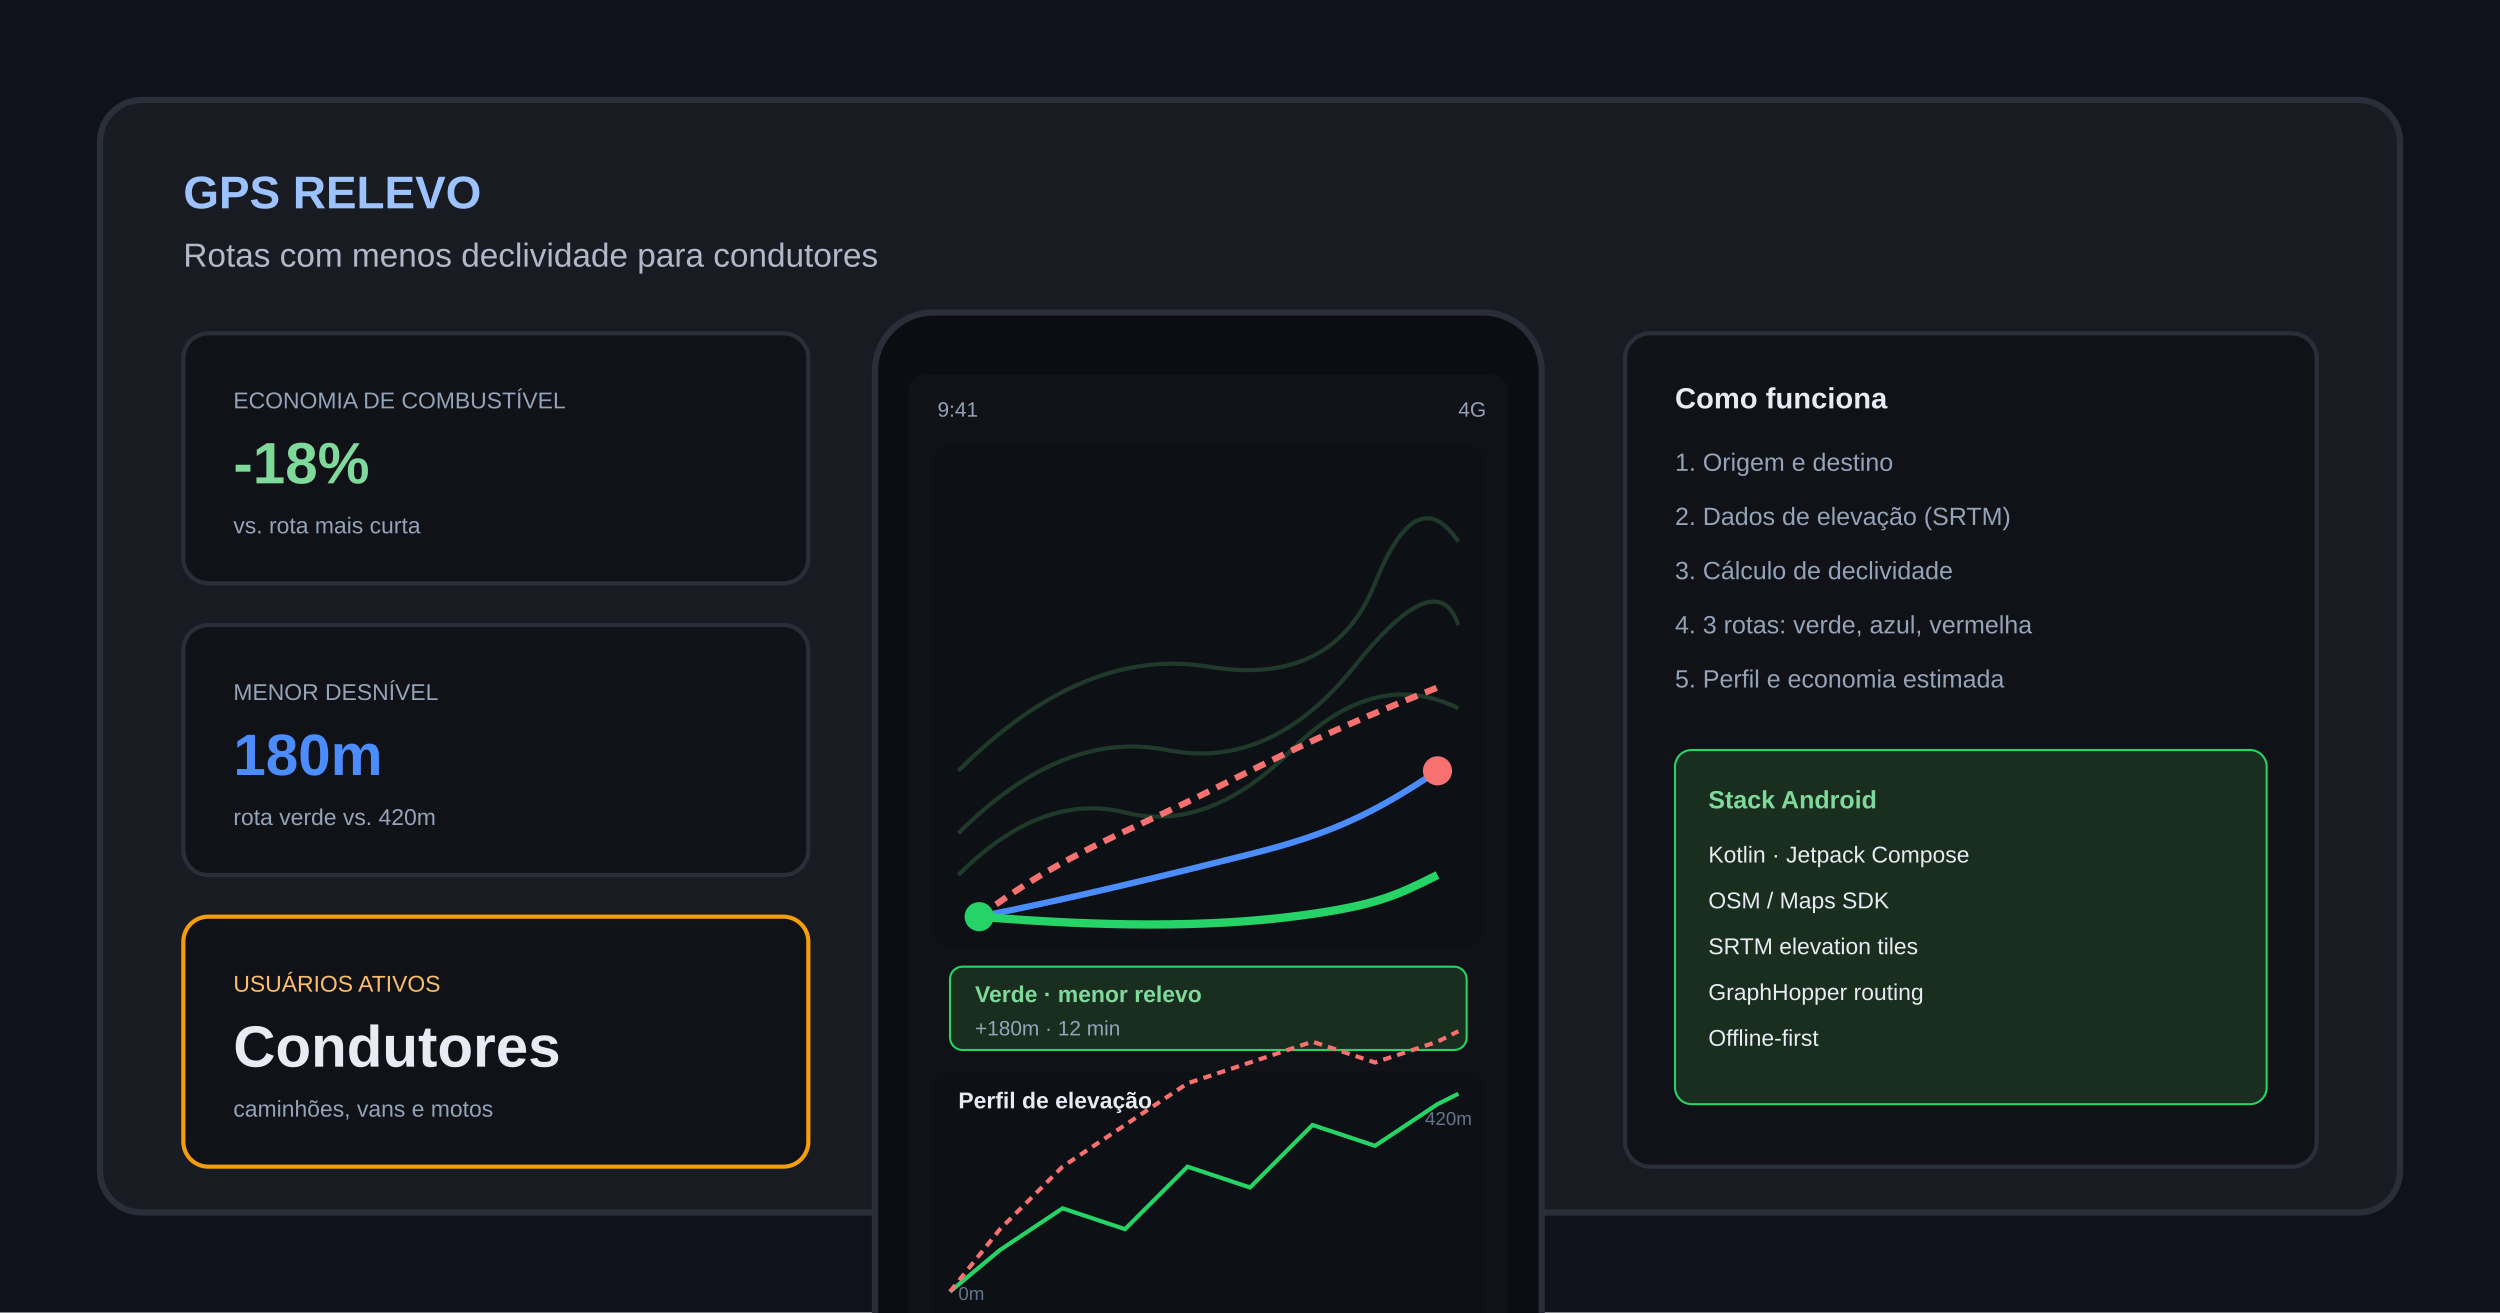
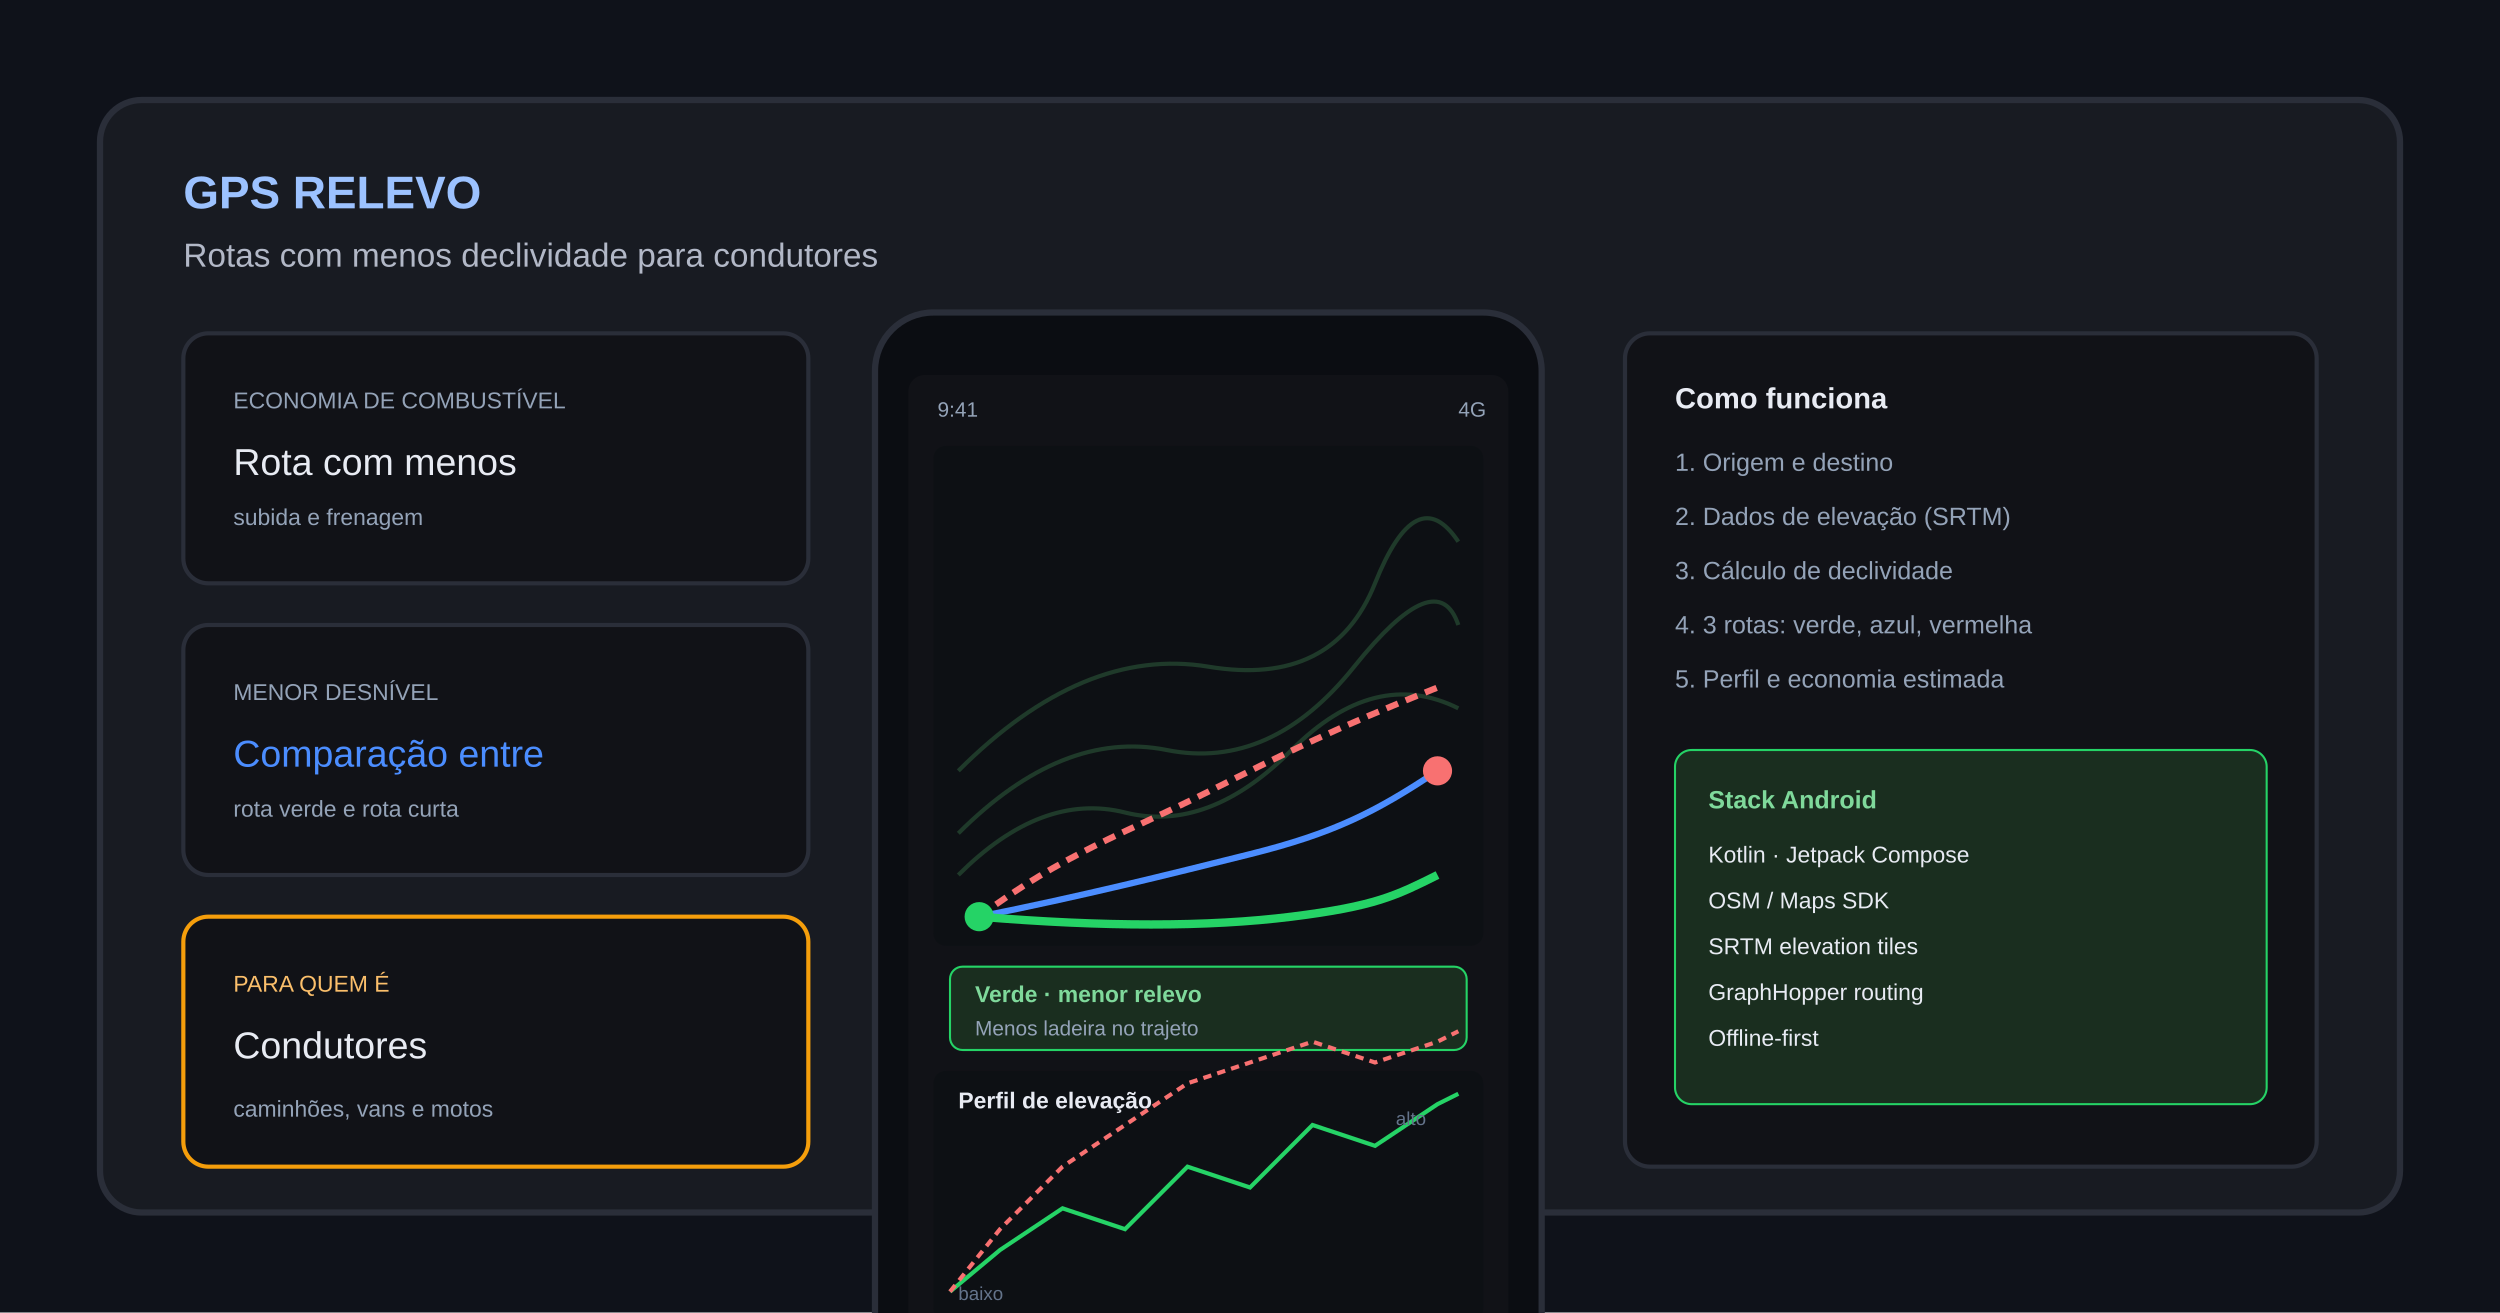
<svg xmlns="http://www.w3.org/2000/svg" width="1200" height="630" viewBox="0 0 1200 630" fill="none">
  <rect width="1200" height="630" fill="#0f121a" />
  <rect x="48" y="48" width="1104" height="534" rx="20" fill="#181b22" stroke="#2a2e39" stroke-width="3" />
  <text x="88" y="100" fill="#9cc2ff" font-size="22" font-weight="bold" font-family="Arial, Helvetica, sans-serif">GPS RELEVO</text>
  <text x="88" y="128" fill="#b2b8c7" font-size="16" font-family="Arial, Helvetica, sans-serif">Rotas com menos declividade para condutores</text>
  <rect x="420" y="150" width="320" height="540" rx="28" fill="#0b0d12" stroke="#2a2e39" stroke-width="3" />
  <rect x="436" y="180" width="288" height="480" rx="8" fill="#111217" />
  <text x="450" y="200" fill="#94a3b8" font-size="10" font-family="Arial, Helvetica, sans-serif">9:41</text>
  <text x="700" y="200" fill="#94a3b8" font-size="10" font-family="Arial, Helvetica, sans-serif">4G</text>
  <rect x="448" y="214" width="264" height="240" rx="6" fill="#0d1014" />
  <path d="M460 420 Q 500 380 540 390 T 620 360 T 700 340" stroke="#1f3a2a" stroke-width="2" fill="none" />
  <path d="M460 400 Q 510 350 560 360 T 650 320 T 700 300" stroke="#1f3a2a" stroke-width="2" fill="none" />
  <path d="M460 370 Q 520 310 580 320 T 660 280 T 700 260" stroke="#1f3a2a" stroke-width="2" fill="none" />
  <path d="M470 440 C 510 410, 540 400, 580 380 S 640 350, 690 330" stroke="#f87171" stroke-width="3" fill="none" stroke-dasharray="6 4" />
  <path d="M470 440 C 520 430, 560 420, 600 410 S 660 390, 690 370" stroke="#4b8dff" stroke-width="3" fill="none" />
  <path d="M470 440 C 530 445, 580 445, 620 440 S 670 430, 690 420" stroke="#25d366" stroke-width="4" fill="none" />
  <circle cx="470" cy="440" r="7" fill="#25d366" />
  <circle cx="690" cy="370" r="7" fill="#f87171" />
  <rect x="456" y="464" width="248" height="40" rx="6" fill="#1a2e1f" stroke="#25d366" stroke-width="1" />
  <text x="468" y="481" fill="#7fd99b" font-size="11" font-weight="bold" font-family="Arial, Helvetica, sans-serif">Verde · menor relevo</text>
-   <text x="468" y="497" fill="#94a3b8" font-size="10" font-family="Arial, Helvetica, sans-serif">+180m · 12 min</text>
+   <text x="468" y="497" fill="#94a3b8" font-size="10" font-family="Arial, Helvetica, sans-serif">Menos ladeira no trajeto</text>
  <rect x="448" y="514" width="264" height="120" rx="6" fill="#0d1014" />
  <text x="460" y="532" fill="#e8ebf3" font-size="11" font-weight="bold" font-family="Arial, Helvetica, sans-serif">Perfil de elevação</text>
  <path d="M456 620 L 480 600 L 510 580 L 540 590 L 570 560 L 600 570 L 630 540 L 660 550 L 690 530 L 700 525" stroke="#25d366" stroke-width="2" fill="none" />
  <path d="M456 620 L 480 590 L 510 560 L 540 540 L 570 520 L 600 510 L 630 500 L 660 510 L 690 500 L 700 495" stroke="#f87171" stroke-width="2" fill="none" stroke-dasharray="4 3" />
-   <text x="460" y="624" fill="#64748b" font-size="9" font-family="Arial, Helvetica, sans-serif">0m</text>
-   <text x="684" y="540" fill="#64748b" font-size="9" font-family="Arial, Helvetica, sans-serif">420m</text>
+   <text x="460" y="624" fill="#64748b" font-size="9" font-family="Arial, Helvetica, sans-serif">baixo</text>
+   <text x="670" y="540" fill="#64748b" font-size="9" font-family="Arial, Helvetica, sans-serif">alto</text>
  <rect x="88" y="160" width="300" height="120" rx="12" fill="#111217" stroke="#2a2e39" stroke-width="2" />
  <text x="112" y="196" fill="#94a3b8" font-size="11" font-family="Arial, Helvetica, sans-serif">ECONOMIA DE COMBUSTÍVEL</text>
-   <text x="112" y="232" fill="#7fd99b" font-size="28" font-weight="bold" font-family="Arial, Helvetica, sans-serif">-18%</text>
-   <text x="112" y="256" fill="#94a3b8" font-size="11" font-family="Arial, Helvetica, sans-serif">vs. rota mais curta</text>
+   <text x="112" y="228" fill="#e8ebf3" font-size="18" font-family="Arial, Helvetica, sans-serif">Rota com menos</text>
+   <text x="112" y="252" fill="#94a3b8" font-size="11" font-family="Arial, Helvetica, sans-serif">subida e frenagem</text>
  <rect x="88" y="300" width="300" height="120" rx="12" fill="#111217" stroke="#2a2e39" stroke-width="2" />
  <text x="112" y="336" fill="#94a3b8" font-size="11" font-family="Arial, Helvetica, sans-serif">MENOR DESNÍVEL</text>
-   <text x="112" y="372" fill="#4b8dff" font-size="28" font-weight="bold" font-family="Arial, Helvetica, sans-serif">180m</text>
-   <text x="112" y="396" fill="#94a3b8" font-size="11" font-family="Arial, Helvetica, sans-serif">rota verde vs. 420m</text>
+   <text x="112" y="368" fill="#4b8dff" font-size="18" font-family="Arial, Helvetica, sans-serif">Comparação entre</text>
+   <text x="112" y="392" fill="#94a3b8" font-size="11" font-family="Arial, Helvetica, sans-serif">rota verde e rota curta</text>
  <rect x="88" y="440" width="300" height="120" rx="12" fill="#111217" stroke="#f59e0b" stroke-width="2" />
-   <text x="112" y="476" fill="#fbbf6b" font-size="11" font-family="Arial, Helvetica, sans-serif">USUÁRIOS ATIVOS</text>
-   <text x="112" y="512" fill="#e8ebf3" font-size="28" font-weight="bold" font-family="Arial, Helvetica, sans-serif">Condutores</text>
+   <text x="112" y="476" fill="#fbbf6b" font-size="11" font-family="Arial, Helvetica, sans-serif">PARA QUEM É</text>
+   <text x="112" y="508" fill="#e8ebf3" font-size="18" font-family="Arial, Helvetica, sans-serif">Condutores</text>
  <text x="112" y="536" fill="#94a3b8" font-size="11" font-family="Arial, Helvetica, sans-serif">caminhões, vans e motos</text>
  <rect x="780" y="160" width="332" height="400" rx="12" fill="#111217" stroke="#2a2e39" stroke-width="2" />
  <text x="804" y="196" fill="#e8ebf3" font-size="14" font-weight="bold" font-family="Arial, Helvetica, sans-serif">Como funciona</text>
  <text x="804" y="226" fill="#94a3b8" font-size="12" font-family="Arial, Helvetica, sans-serif">1. Origem e destino</text>
  <text x="804" y="252" fill="#94a3b8" font-size="12" font-family="Arial, Helvetica, sans-serif">2. Dados de elevação (SRTM)</text>
  <text x="804" y="278" fill="#94a3b8" font-size="12" font-family="Arial, Helvetica, sans-serif">3. Cálculo de declividade</text>
  <text x="804" y="304" fill="#94a3b8" font-size="12" font-family="Arial, Helvetica, sans-serif">4. 3 rotas: verde, azul, vermelha</text>
  <text x="804" y="330" fill="#94a3b8" font-size="12" font-family="Arial, Helvetica, sans-serif">5. Perfil e economia estimada</text>
  <rect x="804" y="360" width="284" height="170" rx="8" fill="#1a2e1f" stroke="#25d366" stroke-width="1" />
  <text x="820" y="388" fill="#7fd99b" font-size="12" font-weight="bold" font-family="Arial, Helvetica, sans-serif">Stack Android</text>
  <text x="820" y="414" fill="#e8ebf3" font-size="11" font-family="Arial, Helvetica, sans-serif">Kotlin · Jetpack Compose</text>
  <text x="820" y="436" fill="#e8ebf3" font-size="11" font-family="Arial, Helvetica, sans-serif">OSM / Maps SDK</text>
  <text x="820" y="458" fill="#e8ebf3" font-size="11" font-family="Arial, Helvetica, sans-serif">SRTM elevation tiles</text>
  <text x="820" y="480" fill="#e8ebf3" font-size="11" font-family="Arial, Helvetica, sans-serif">GraphHopper routing</text>
  <text x="820" y="502" fill="#e8ebf3" font-size="11" font-family="Arial, Helvetica, sans-serif">Offline-first</text>
</svg>
